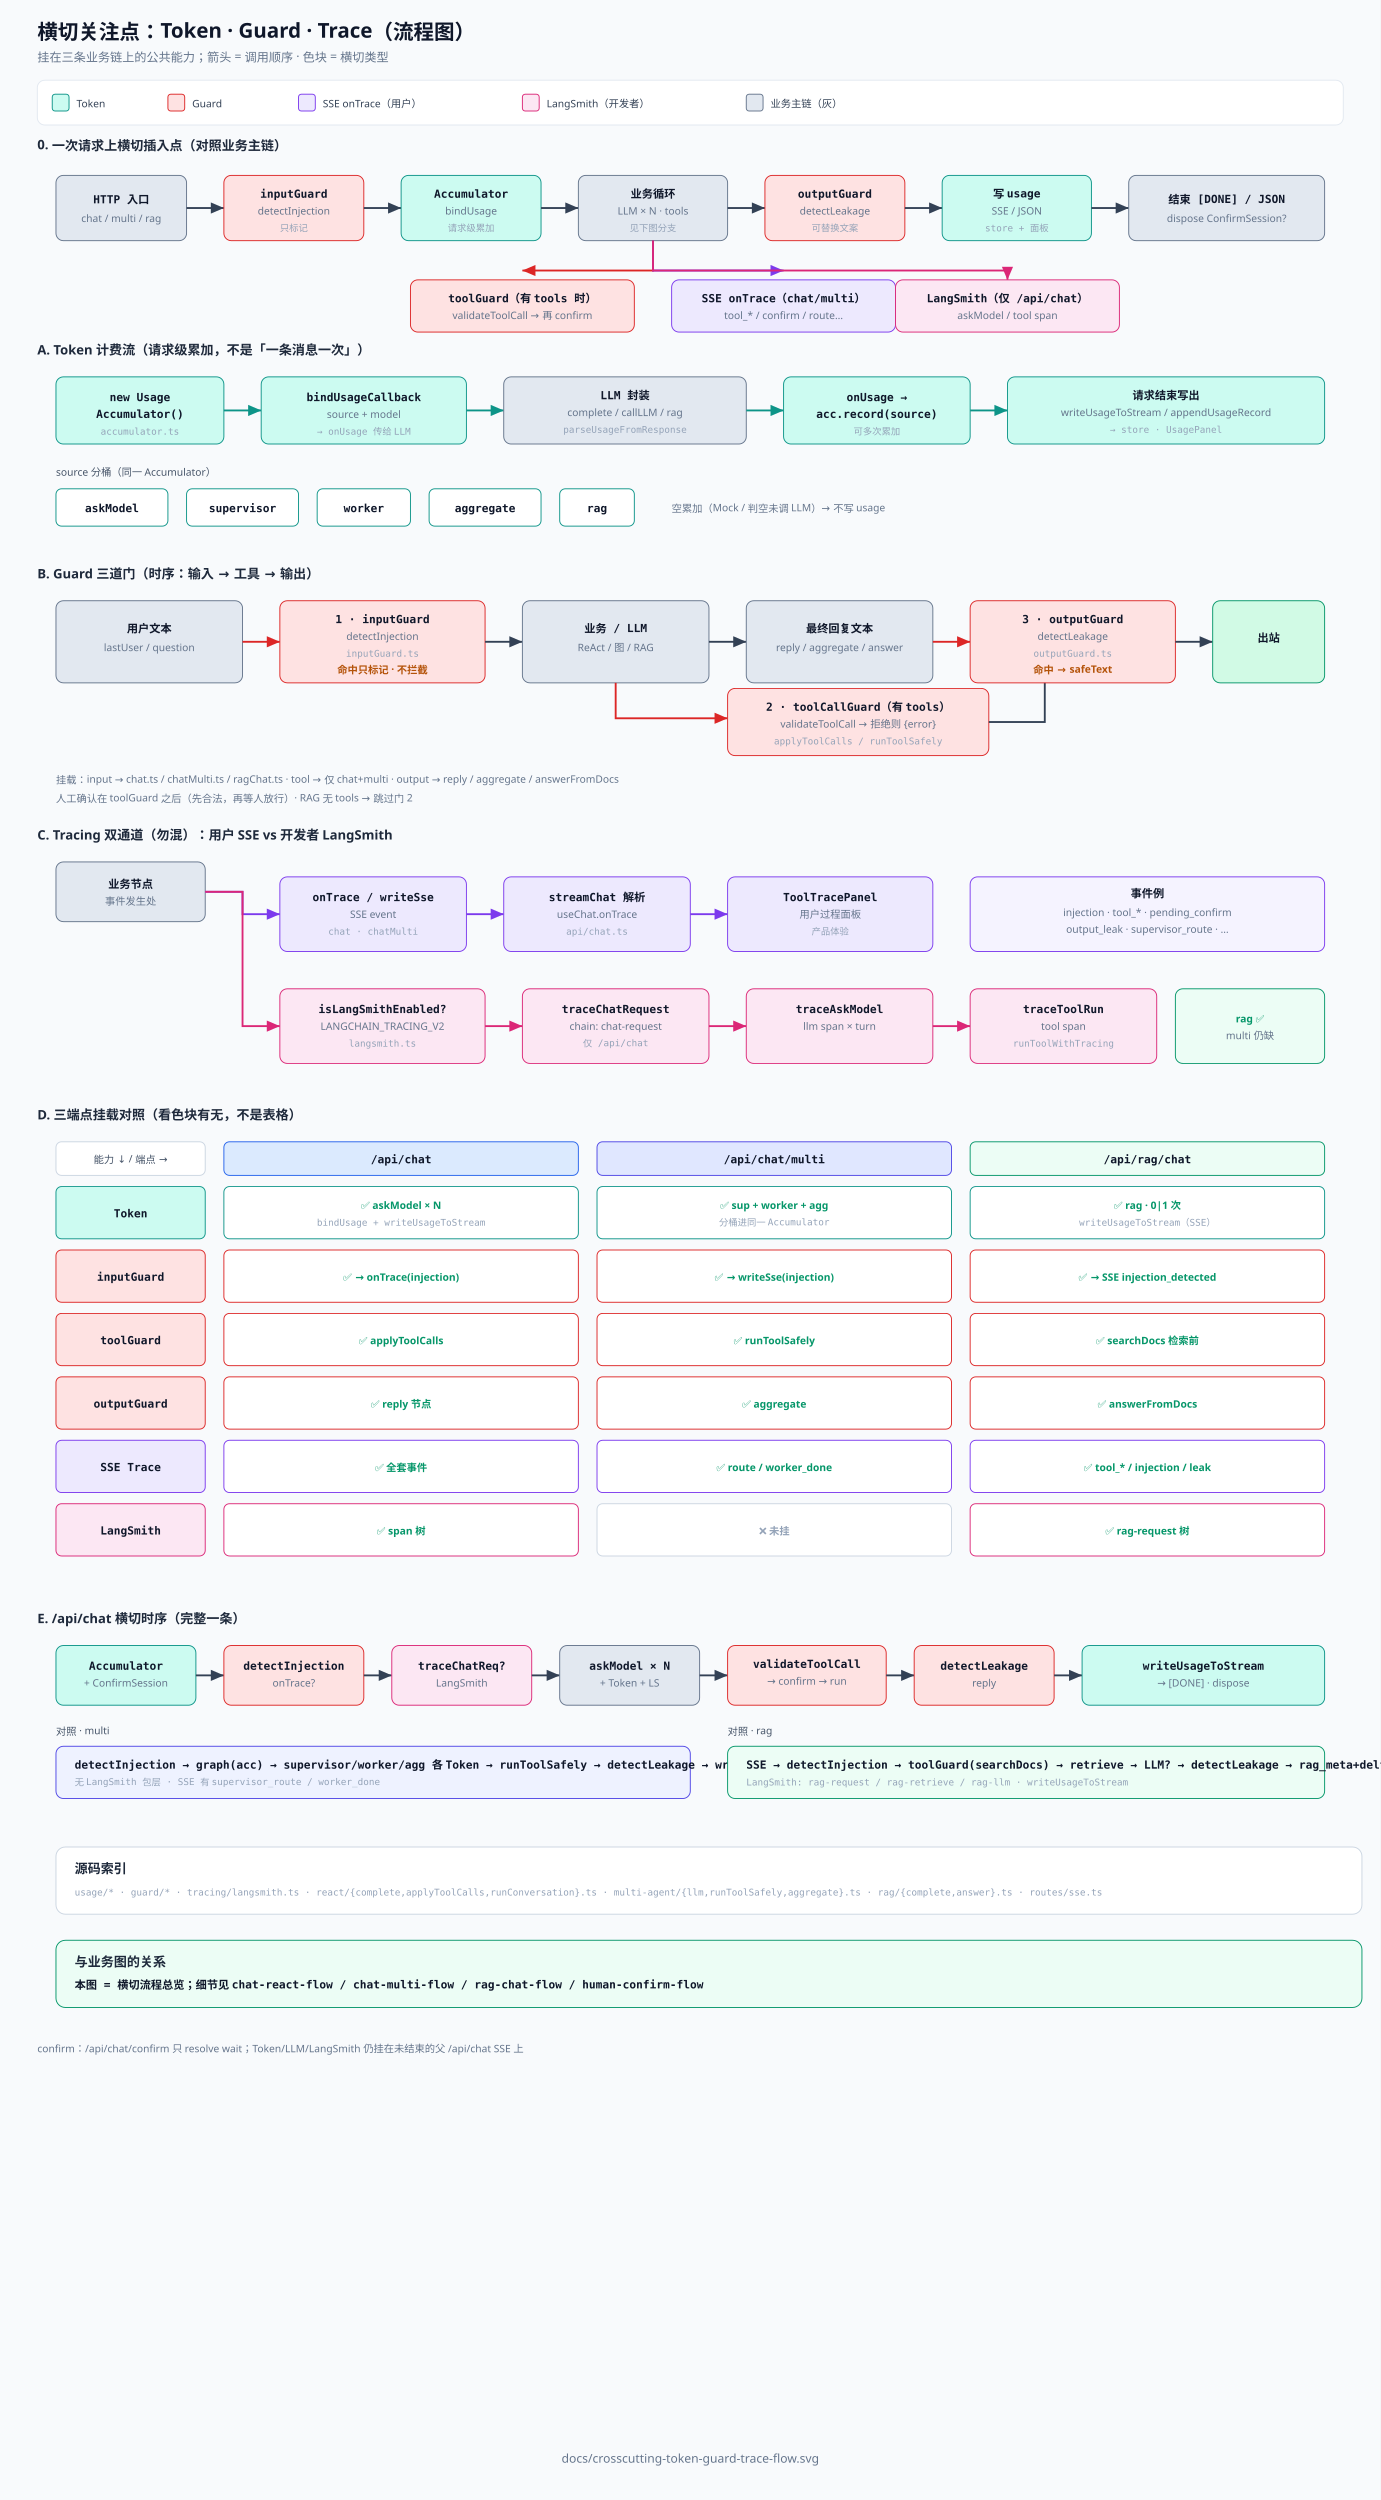
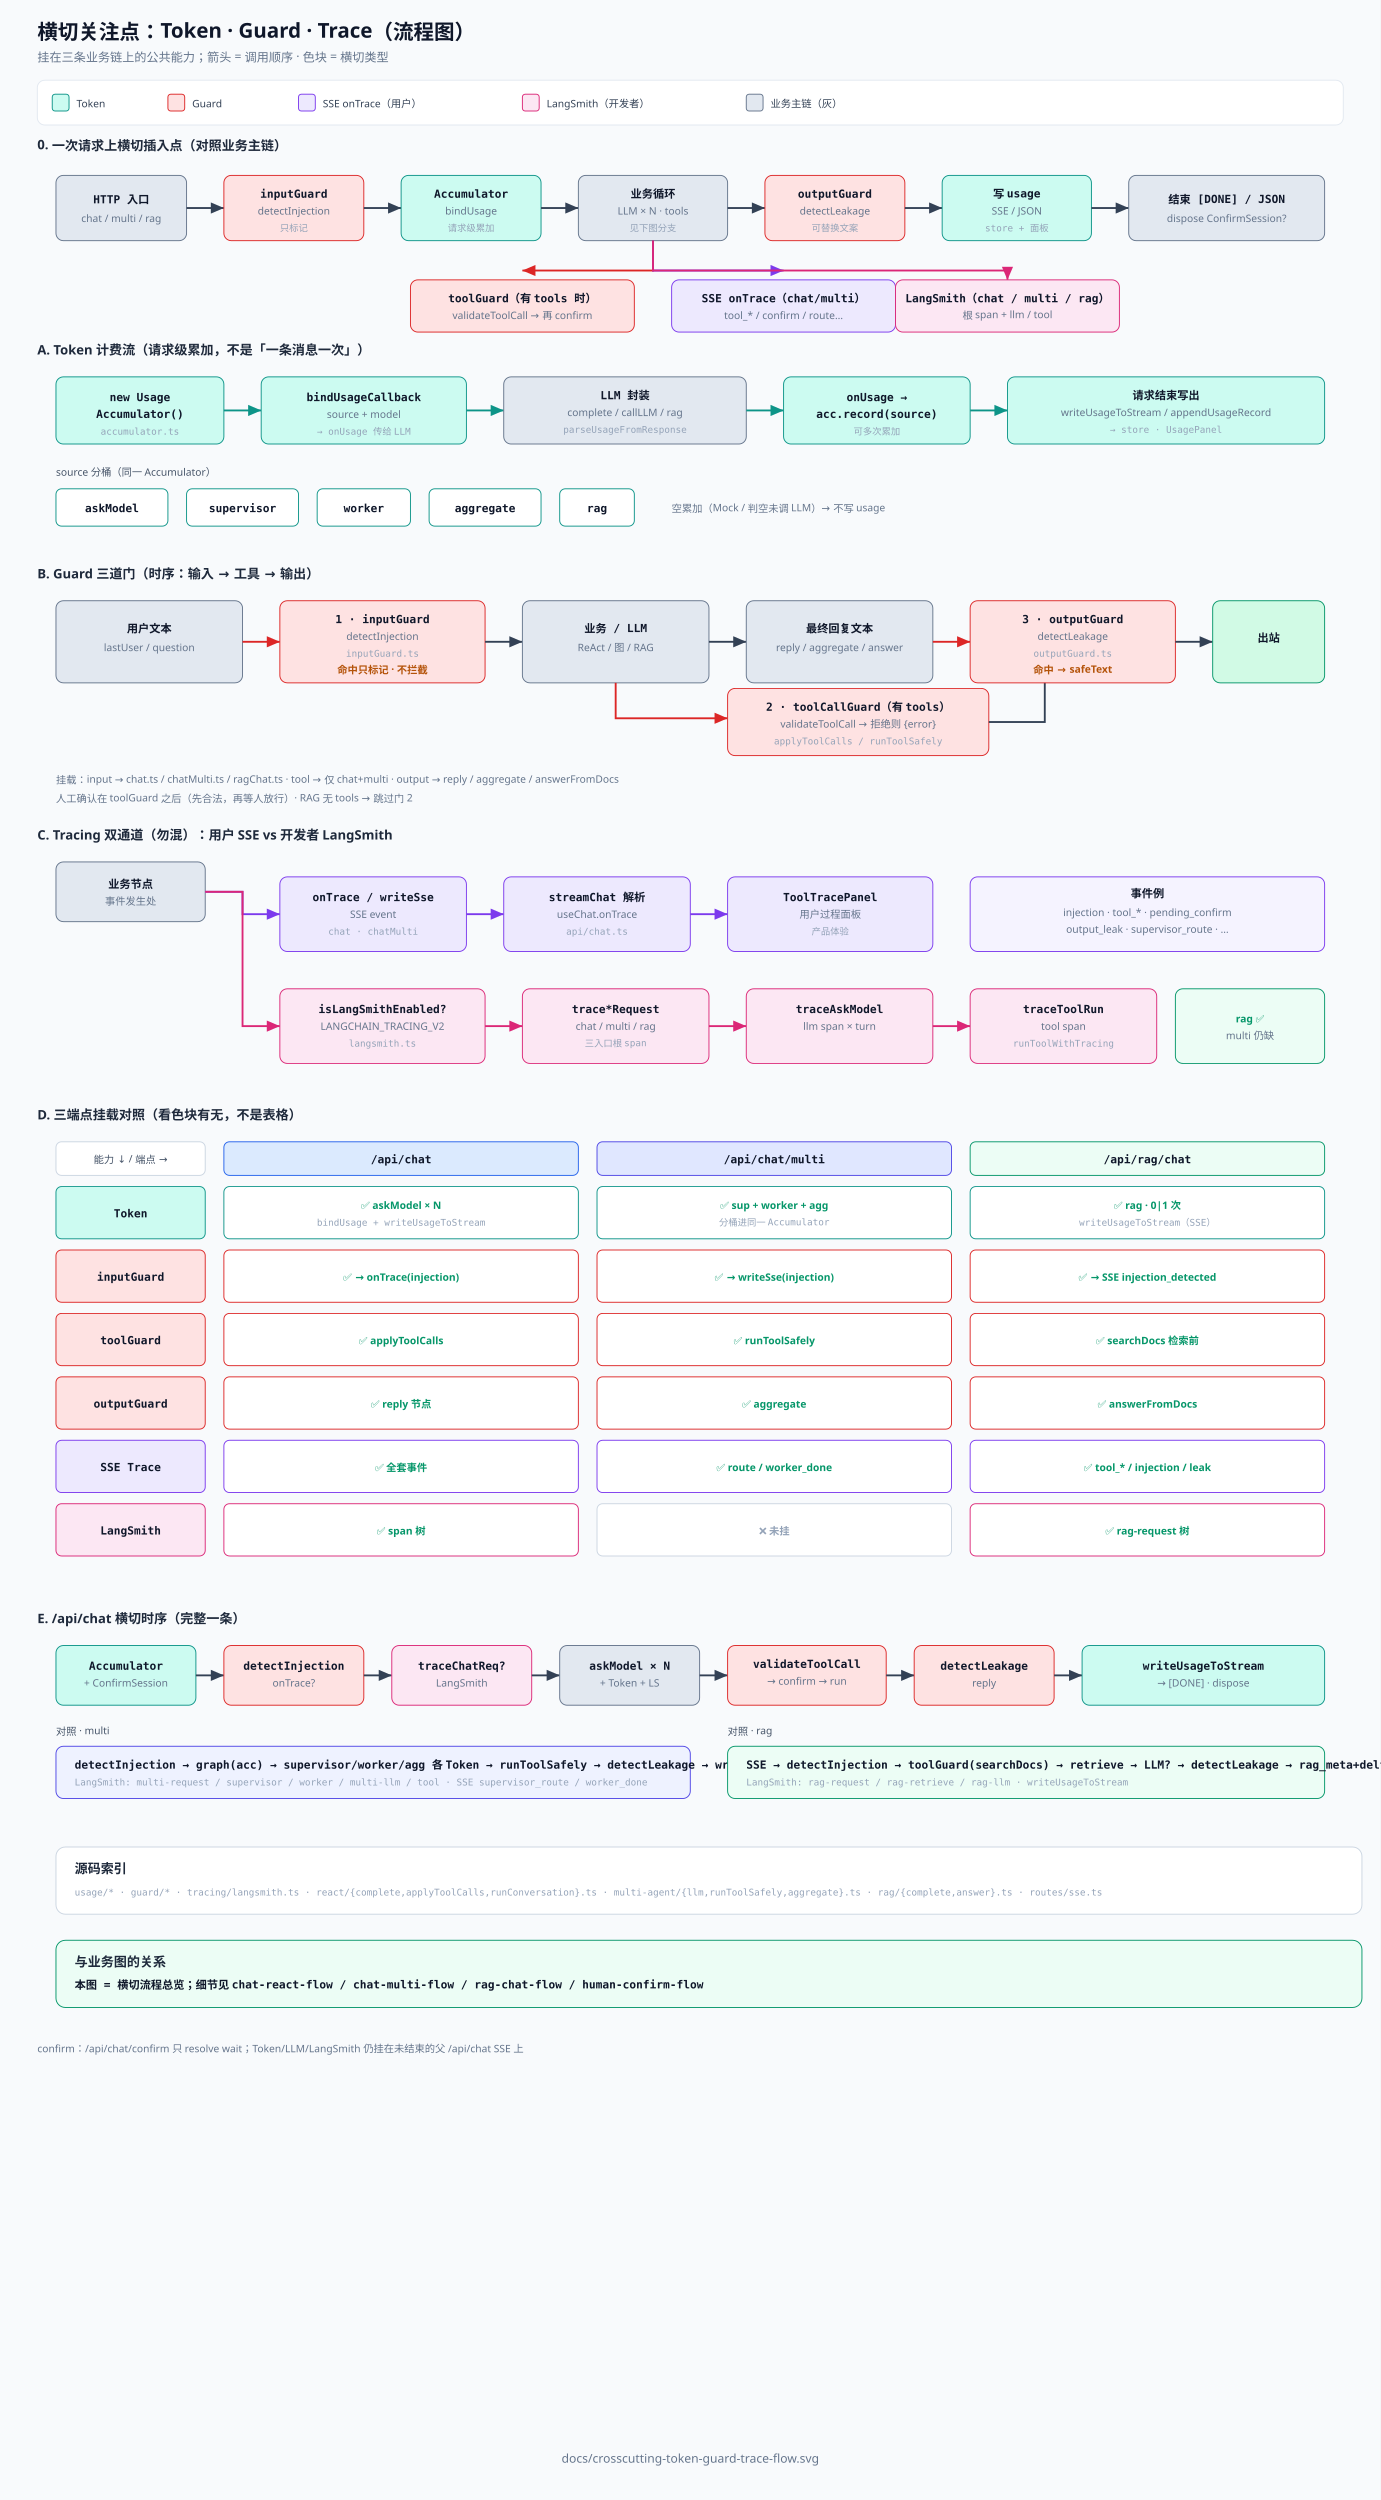
<svg xmlns="http://www.w3.org/2000/svg" viewBox="0 0 1480 2680" width="1480" height="2680" role="img" aria-label="Token Guard Tracing Crosscutting Flow">
  <defs>
    <marker id="arrow" markerWidth="8" markerHeight="8" refX="7" refY="3" orient="auto">
      <path d="M0,0 L7,3 L0,6 Z" fill="#334155" />
    </marker>
    <marker id="arrowTeal" markerWidth="8" markerHeight="8" refX="7" refY="3" orient="auto">
      <path d="M0,0 L7,3 L0,6 Z" fill="#0d9488" />
    </marker>
    <marker id="arrowRed" markerWidth="8" markerHeight="8" refX="7" refY="3" orient="auto">
      <path d="M0,0 L7,3 L0,6 Z" fill="#dc2626" />
    </marker>
    <marker id="arrowPurple" markerWidth="8" markerHeight="8" refX="7" refY="3" orient="auto">
      <path d="M0,0 L7,3 L0,6 Z" fill="#7c3aed" />
    </marker>
    <marker id="arrowPink" markerWidth="8" markerHeight="8" refX="7" refY="3" orient="auto">
      <path d="M0,0 L7,3 L0,6 Z" fill="#db2777" />
    </marker>
    <marker id="arrowAmber" markerWidth="8" markerHeight="8" refX="7" refY="3" orient="auto">
      <path d="M0,0 L7,3 L0,6 Z" fill="#d97706" />
    </marker>
    <style type="text/css">
      .title { font: 700 22px sans-serif; fill: #0f172a; }
      .subtitle { font: 400 13px sans-serif; fill: #64748b; }
      .phase { font: 700 14px sans-serif; fill: #1e293b; }
      .box { font: 600 12px monospace; fill: #0f172a; }
      .box-sub { font: 400 11px sans-serif; fill: #64748b; }
      .file { font: 400 10px monospace; fill: #94a3b8; }
      .label { font: 500 11px sans-serif; fill: #475569; }
      .legend { font: 500 11px sans-serif; fill: #334155; }
      .warn { font: 600 11px sans-serif; fill: #b45309; }
      .ok { font: 600 11px sans-serif; fill: #059669; }
      .na { font: 600 11px sans-serif; fill: #94a3b8; }
    </style>
  </defs>
  <rect width="1480" height="2680" fill="#f8fafc" />
  <text x="40" y="42" class="title">横切关注点：Token · Guard · Trace（流程图）</text>
  <text x="40" y="66" class="subtitle">挂在三条业务链上的公共能力；箭头 = 调用顺序 · 色块 = 横切类型</text>
  <g transform="translate(40, 86)">
    <rect x="0" y="0" width="1400" height="48" rx="8" fill="#fff" stroke="#e2e8f0" />
    <rect x="16" y="15" width="18" height="18" rx="3" fill="#ccfbf1" stroke="#0d9488" />
    <text x="42" y="29" class="legend">Token</text>
    <rect x="140" y="15" width="18" height="18" rx="3" fill="#fee2e2" stroke="#dc2626" />
    <text x="166" y="29" class="legend">Guard</text>
    <rect x="280" y="15" width="18" height="18" rx="3" fill="#ede9fe" stroke="#7c3aed" />
    <text x="306" y="29" class="legend">SSE onTrace（用户）</text>
    <rect x="520" y="15" width="18" height="18" rx="3" fill="#fce7f3" stroke="#db2777" />
    <text x="546" y="29" class="legend">LangSmith（开发者）</text>
    <rect x="760" y="15" width="18" height="18" rx="3" fill="#e2e8f0" stroke="#64748b" />
    <text x="786" y="29" class="legend">业务主链（灰）</text>
  </g>
  <g transform="translate(40, 160)">
    <text x="0" y="0" class="phase">0. 一次请求上横切插入点（对照业务主链）</text>
    <rect x="20" y="28" width="140" height="70" rx="8" fill="#e2e8f0" stroke="#64748b" />
    <text x="90" y="58" text-anchor="middle" class="box">HTTP 入口</text>
    <text x="90" y="78" text-anchor="middle" class="box-sub">chat / multi / rag</text>
    <line x1="160" y1="63" x2="200" y2="63" stroke="#334155" stroke-width="2" marker-end="url(#arrow)" />
    <rect x="200" y="28" width="150" height="70" rx="8" fill="#fee2e2" stroke="#dc2626" />
    <text x="275" y="52" text-anchor="middle" class="box">inputGuard</text>
    <text x="275" y="70" text-anchor="middle" class="box-sub">detectInjection</text>
    <text x="275" y="88" text-anchor="middle" class="file">只标记</text>
    <line x1="350" y1="63" x2="390" y2="63" stroke="#334155" stroke-width="2" marker-end="url(#arrow)" />
    <rect x="390" y="28" width="150" height="70" rx="8" fill="#ccfbf1" stroke="#0d9488" />
    <text x="465" y="52" text-anchor="middle" class="box">Accumulator</text>
    <text x="465" y="70" text-anchor="middle" class="box-sub">bindUsage</text>
    <text x="465" y="88" text-anchor="middle" class="file">请求级累加</text>
    <line x1="540" y1="63" x2="580" y2="63" stroke="#334155" stroke-width="2" marker-end="url(#arrow)" />
    <rect x="580" y="28" width="160" height="70" rx="8" fill="#e2e8f0" stroke="#64748b" />
    <text x="660" y="52" text-anchor="middle" class="box">业务循环</text>
    <text x="660" y="70" text-anchor="middle" class="box-sub">LLM × N · tools</text>
    <text x="660" y="88" text-anchor="middle" class="file">见下图分支</text>
    <line x1="740" y1="63" x2="780" y2="63" stroke="#334155" stroke-width="2" marker-end="url(#arrow)" />
    <rect x="780" y="28" width="150" height="70" rx="8" fill="#fee2e2" stroke="#dc2626" />
    <text x="855" y="52" text-anchor="middle" class="box">outputGuard</text>
    <text x="855" y="70" text-anchor="middle" class="box-sub">detectLeakage</text>
    <text x="855" y="88" text-anchor="middle" class="file">可替换文案</text>
    <line x1="930" y1="63" x2="970" y2="63" stroke="#334155" stroke-width="2" marker-end="url(#arrow)" />
    <rect x="970" y="28" width="160" height="70" rx="8" fill="#ccfbf1" stroke="#0d9488" />
    <text x="1050" y="52" text-anchor="middle" class="box">写 usage</text>
    <text x="1050" y="70" text-anchor="middle" class="box-sub">SSE / JSON</text>
    <text x="1050" y="88" text-anchor="middle" class="file">store + 面板</text>
    <line x1="1130" y1="63" x2="1170" y2="63" stroke="#334155" stroke-width="2" marker-end="url(#arrow)" />
    <rect x="1170" y="28" width="210" height="70" rx="8" fill="#e2e8f0" stroke="#64748b" />
    <text x="1275" y="58" text-anchor="middle" class="box">结束 [DONE] / JSON</text>
    <text x="1275" y="78" text-anchor="middle" class="box-sub">dispose ConfirmSession?</text>
    <path d="M660,98 L660,130 L520,130" fill="none" stroke="#dc2626" stroke-width="2" marker-end="url(#arrowRed)" />
    <path d="M660,98 L660,130 L800,130" fill="none" stroke="#7c3aed" stroke-width="2" marker-end="url(#arrowPurple)" />
    <rect x="400" y="140" width="240" height="56" rx="8" fill="#fee2e2" stroke="#dc2626" />
    <text x="520" y="164" text-anchor="middle" class="box">toolGuard（有 tools 时）</text>
    <text x="520" y="182" text-anchor="middle" class="box-sub">validateToolCall → 再 confirm</text>
    <rect x="680" y="140" width="240" height="56" rx="8" fill="#ede9fe" stroke="#7c3aed" />
    <text x="800" y="164" text-anchor="middle" class="box">SSE onTrace（chat/multi）</text>
    <text x="800" y="182" text-anchor="middle" class="box-sub">tool_* / confirm / route…</text>
    <path d="M660,98 L660,130 L1040,130 L1040,140" fill="none" stroke="#db2777" stroke-width="2" marker-end="url(#arrowPink)" />
    <rect x="920" y="140" width="240" height="56" rx="8" fill="#fce7f3" stroke="#db2777" />
-     <text x="1040" y="164" text-anchor="middle" class="box">LangSmith（仅 /api/chat）</text>
-     <text x="1040" y="182" text-anchor="middle" class="box-sub">askModel / tool span</text>
+     <text x="1040" y="164" text-anchor="middle" class="box">LangSmith（chat / multi / rag）</text>
+     <text x="1040" y="182" text-anchor="middle" class="box-sub">根 span + llm / tool</text>
  </g>
  <g transform="translate(40, 380)">
    <text x="0" y="0" class="phase">A. Token 计费流（请求级累加，不是「一条消息一次」）</text>
    <rect x="20" y="24" width="180" height="72" rx="8" fill="#ccfbf1" stroke="#0d9488" />
    <text x="110" y="50" text-anchor="middle" class="box">new Usage</text>
    <text x="110" y="68" text-anchor="middle" class="box">Accumulator()</text>
    <text x="110" y="86" text-anchor="middle" class="file">accumulator.ts</text>
    <line x1="200" y1="60" x2="240" y2="60" stroke="#0d9488" stroke-width="2" marker-end="url(#arrowTeal)" />
    <rect x="240" y="24" width="220" height="72" rx="8" fill="#ccfbf1" stroke="#0d9488" />
    <text x="350" y="50" text-anchor="middle" class="box">bindUsageCallback</text>
    <text x="350" y="68" text-anchor="middle" class="box-sub">source + model</text>
    <text x="350" y="86" text-anchor="middle" class="file">→ onUsage 传给 LLM</text>
    <line x1="460" y1="60" x2="500" y2="60" stroke="#0d9488" stroke-width="2" marker-end="url(#arrowTeal)" />
    <rect x="500" y="24" width="260" height="72" rx="8" fill="#e2e8f0" stroke="#64748b" />
    <text x="630" y="48" text-anchor="middle" class="box">LLM 封装</text>
    <text x="630" y="66" text-anchor="middle" class="box-sub">complete / callLLM / rag</text>
    <text x="630" y="84" text-anchor="middle" class="file">parseUsageFromResponse</text>
    <line x1="760" y1="60" x2="800" y2="60" stroke="#0d9488" stroke-width="2" marker-end="url(#arrowTeal)" />
    <rect x="800" y="24" width="200" height="72" rx="8" fill="#ccfbf1" stroke="#0d9488" />
    <text x="900" y="50" text-anchor="middle" class="box">onUsage →</text>
    <text x="900" y="68" text-anchor="middle" class="box">acc.record(source)</text>
    <text x="900" y="86" text-anchor="middle" class="file">可多次累加</text>
    <line x1="1000" y1="60" x2="1040" y2="60" stroke="#0d9488" stroke-width="2" marker-end="url(#arrowTeal)" />
    <rect x="1040" y="24" width="340" height="72" rx="8" fill="#ccfbf1" stroke="#0d9488" />
    <text x="1210" y="48" text-anchor="middle" class="box">请求结束写出</text>
    <text x="1210" y="66" text-anchor="middle" class="box-sub">writeUsageToStream / appendUsageRecord</text>
    <text x="1210" y="84" text-anchor="middle" class="file">→ store · UsagePanel</text>
    <text x="20" y="130" class="label">source 分桶（同一 Accumulator）</text>
    <rect x="20" y="144" width="120" height="40" rx="6" fill="#fff" stroke="#0d9488" />
    <text x="80" y="169" text-anchor="middle" class="box">askModel</text>
    <rect x="160" y="144" width="120" height="40" rx="6" fill="#fff" stroke="#0d9488" />
    <text x="220" y="169" text-anchor="middle" class="box">supervisor</text>
    <rect x="300" y="144" width="100" height="40" rx="6" fill="#fff" stroke="#0d9488" />
    <text x="350" y="169" text-anchor="middle" class="box">worker</text>
    <rect x="420" y="144" width="120" height="40" rx="6" fill="#fff" stroke="#0d9488" />
    <text x="480" y="169" text-anchor="middle" class="box">aggregate</text>
    <rect x="560" y="144" width="80" height="40" rx="6" fill="#fff" stroke="#0d9488" />
    <text x="600" y="169" text-anchor="middle" class="box">rag</text>
    <text x="680" y="169" class="box-sub">空累加（Mock / 判空未调 LLM）→ 不写 usage</text>
  </g>
  <g transform="translate(40, 620)">
    <text x="0" y="0" class="phase">B. Guard 三道门（时序：输入 → 工具 → 输出）</text>
    <rect x="20" y="24" width="200" height="88" rx="8" fill="#e2e8f0" stroke="#64748b" />
    <text x="120" y="58" text-anchor="middle" class="box">用户文本</text>
    <text x="120" y="78" text-anchor="middle" class="box-sub">lastUser / question</text>
    <line x1="220" y1="68" x2="260" y2="68" stroke="#dc2626" stroke-width="2" marker-end="url(#arrowRed)" />
    <rect x="260" y="24" width="220" height="88" rx="8" fill="#fee2e2" stroke="#dc2626" />
    <text x="370" y="48" text-anchor="middle" class="box">1 · inputGuard</text>
    <text x="370" y="66" text-anchor="middle" class="box-sub">detectInjection</text>
    <text x="370" y="84" text-anchor="middle" class="file">inputGuard.ts</text>
    <text x="370" y="102" text-anchor="middle" class="warn">命中只标记 · 不拦截</text>
    <line x1="480" y1="68" x2="520" y2="68" stroke="#334155" stroke-width="2" marker-end="url(#arrow)" />
    <rect x="520" y="24" width="200" height="88" rx="8" fill="#e2e8f0" stroke="#64748b" />
    <text x="620" y="58" text-anchor="middle" class="box">业务 / LLM</text>
    <text x="620" y="78" text-anchor="middle" class="box-sub">ReAct / 图 / RAG</text>
    <path d="M620,112 L620,150 L740,150" fill="none" stroke="#dc2626" stroke-width="2" marker-end="url(#arrowRed)" />
    <rect x="740" y="118" width="280" height="72" rx="8" fill="#fee2e2" stroke="#dc2626" />
    <text x="880" y="142" text-anchor="middle" class="box">2 · toolCallGuard（有 tools）</text>
    <text x="880" y="160" text-anchor="middle" class="box-sub">validateToolCall → 拒绝则 {error}</text>
    <text x="880" y="178" text-anchor="middle" class="file">applyToolCalls / runToolSafely</text>
    <path d="M1020,154 L1080,154 L1080,68 L1120,68" fill="none" stroke="#334155" stroke-width="2" marker-end="url(#arrow)" />
    <line x1="720" y1="68" x2="760" y2="68" stroke="#334155" stroke-width="2" marker-end="url(#arrow)" />
    <rect x="760" y="24" width="200" height="88" rx="8" fill="#e2e8f0" stroke="#64748b" />
    <text x="860" y="58" text-anchor="middle" class="box">最终回复文本</text>
    <text x="860" y="78" text-anchor="middle" class="box-sub">reply / aggregate / answer</text>
    <line x1="960" y1="68" x2="1000" y2="68" stroke="#dc2626" stroke-width="2" marker-end="url(#arrowRed)" />
    <rect x="1000" y="24" width="220" height="88" rx="8" fill="#fee2e2" stroke="#dc2626" />
    <text x="1110" y="48" text-anchor="middle" class="box">3 · outputGuard</text>
    <text x="1110" y="66" text-anchor="middle" class="box-sub">detectLeakage</text>
    <text x="1110" y="84" text-anchor="middle" class="file">outputGuard.ts</text>
    <text x="1110" y="102" text-anchor="middle" class="warn">命中 → safeText</text>
    <line x1="1220" y1="68" x2="1260" y2="68" stroke="#334155" stroke-width="2" marker-end="url(#arrow)" />
    <rect x="1260" y="24" width="120" height="88" rx="8" fill="#d1fae5" stroke="#059669" />
    <text x="1320" y="68" text-anchor="middle" class="box">出站</text>
    <text x="20" y="220" class="box-sub">挂载：input → chat.ts / chatMulti.ts / ragChat.ts · tool → 仅 chat+multi · output → reply / aggregate / answerFromDocs</text>
    <text x="20" y="240" class="box-sub">人工确认在 toolGuard 之后（先合法，再等人放行）· RAG 无 tools → 跳过门 2</text>
  </g>
  <g transform="translate(40, 900)">
    <text x="0" y="0" class="phase">C. Tracing 双通道（勿混）：用户 SSE vs 开发者 LangSmith</text>
    <rect x="20" y="24" width="160" height="64" rx="8" fill="#e2e8f0" stroke="#64748b" />
    <text x="100" y="52" text-anchor="middle" class="box">业务节点</text>
    <text x="100" y="70" text-anchor="middle" class="box-sub">事件发生处</text>
    <path d="M180,56 L220,56 L220,80 L260,80" fill="none" stroke="#7c3aed" stroke-width="2" marker-end="url(#arrowPurple)" />
    <path d="M180,56 L220,56 L220,200 L260,200" fill="none" stroke="#db2777" stroke-width="2" marker-end="url(#arrowPink)" />
    <rect x="260" y="40" width="200" height="80" rx="8" fill="#ede9fe" stroke="#7c3aed" />
    <text x="360" y="66" text-anchor="middle" class="box">onTrace / writeSse</text>
    <text x="360" y="84" text-anchor="middle" class="box-sub">SSE event</text>
    <text x="360" y="102" text-anchor="middle" class="file">chat · chatMulti</text>
    <line x1="460" y1="80" x2="500" y2="80" stroke="#7c3aed" stroke-width="2" marker-end="url(#arrowPurple)" />
    <rect x="500" y="40" width="200" height="80" rx="8" fill="#ede9fe" stroke="#7c3aed" />
    <text x="600" y="66" text-anchor="middle" class="box">streamChat 解析</text>
    <text x="600" y="84" text-anchor="middle" class="box-sub">useChat.onTrace</text>
    <text x="600" y="102" text-anchor="middle" class="file">api/chat.ts</text>
    <line x1="700" y1="80" x2="740" y2="80" stroke="#7c3aed" stroke-width="2" marker-end="url(#arrowPurple)" />
    <rect x="740" y="40" width="220" height="80" rx="8" fill="#ede9fe" stroke="#7c3aed" />
    <text x="850" y="66" text-anchor="middle" class="box">ToolTracePanel</text>
    <text x="850" y="84" text-anchor="middle" class="box-sub">用户过程面板</text>
    <text x="850" y="102" text-anchor="middle" class="file">产品体验</text>
    <rect x="1000" y="40" width="380" height="80" rx="8" fill="#f5f3ff" stroke="#7c3aed" />
    <text x="1190" y="62" text-anchor="middle" class="box">事件例</text>
    <text x="1190" y="82" text-anchor="middle" class="box-sub">injection · tool_* · pending_confirm</text>
    <text x="1190" y="100" text-anchor="middle" class="box-sub">output_leak · supervisor_route · …</text>
    <rect x="260" y="160" width="220" height="80" rx="8" fill="#fce7f3" stroke="#db2777" />
    <text x="370" y="186" text-anchor="middle" class="box">isLangSmithEnabled?</text>
    <text x="370" y="204" text-anchor="middle" class="box-sub">LANGCHAIN_TRACING_V2</text>
    <text x="370" y="222" text-anchor="middle" class="file">langsmith.ts</text>
    <line x1="480" y1="200" x2="520" y2="200" stroke="#db2777" stroke-width="2" marker-end="url(#arrowPink)" />
    <rect x="520" y="160" width="200" height="80" rx="8" fill="#fce7f3" stroke="#db2777" />
-     <text x="620" y="186" text-anchor="middle" class="box">traceChatRequest</text>
-     <text x="620" y="204" text-anchor="middle" class="box-sub">chain: chat-request</text>
-     <text x="620" y="222" text-anchor="middle" class="file">仅 /api/chat</text>
+     <text x="620" y="186" text-anchor="middle" class="box">trace*Request</text>
+     <text x="620" y="204" text-anchor="middle" class="box-sub">chat / multi / rag</text>
+     <text x="620" y="222" text-anchor="middle" class="file">三入口根 span</text>
    <line x1="720" y1="200" x2="760" y2="200" stroke="#db2777" stroke-width="2" marker-end="url(#arrowPink)" />
    <rect x="760" y="160" width="200" height="80" rx="8" fill="#fce7f3" stroke="#db2777" />
    <text x="860" y="186" text-anchor="middle" class="box">traceAskModel</text>
    <text x="860" y="204" text-anchor="middle" class="box-sub">llm span × turn</text>
    <line x1="960" y1="200" x2="1000" y2="200" stroke="#db2777" stroke-width="2" marker-end="url(#arrowPink)" />
    <rect x="1000" y="160" width="200" height="80" rx="8" fill="#fce7f3" stroke="#db2777" />
    <text x="1100" y="186" text-anchor="middle" class="box">traceToolRun</text>
    <text x="1100" y="204" text-anchor="middle" class="box-sub">tool span</text>
    <text x="1100" y="222" text-anchor="middle" class="file">runToolWithTracing</text>
    <rect x="1220" y="160" width="160" height="80" rx="8" fill="#ecfdf5" stroke="#059669" />
    <text x="1300" y="196" text-anchor="middle" class="ok">rag ✅</text>
    <text x="1300" y="214" text-anchor="middle" class="box-sub">multi 仍缺</text>
  </g>
  <g transform="translate(40, 1200)">
    <text x="0" y="0" class="phase">D. 三端点挂载对照（看色块有无，不是表格）</text>
    <rect x="20" y="24" width="160" height="36" rx="6" fill="#fff" stroke="#cbd5e1" />
    <text x="100" y="47" text-anchor="middle" class="label">能力 ↓ / 端点 →</text>
    <rect x="200" y="24" width="380" height="36" rx="6" fill="#dbeafe" stroke="#2563eb" />
    <text x="390" y="47" text-anchor="middle" class="box">/api/chat</text>
    <rect x="600" y="24" width="380" height="36" rx="6" fill="#e0e7ff" stroke="#4f46e5" />
    <text x="790" y="47" text-anchor="middle" class="box">/api/chat/multi</text>
    <rect x="1000" y="24" width="380" height="36" rx="6" fill="#ecfdf5" stroke="#059669" />
    <text x="1190" y="47" text-anchor="middle" class="box">/api/rag/chat</text>
    <rect x="20" y="72" width="160" height="56" rx="6" fill="#ccfbf1" stroke="#0d9488" />
    <text x="100" y="105" text-anchor="middle" class="box">Token</text>
    <rect x="200" y="72" width="380" height="56" rx="6" fill="#fff" stroke="#0d9488" />
    <text x="390" y="96" text-anchor="middle" class="ok">✅ askModel × N</text>
    <text x="390" y="114" text-anchor="middle" class="file">bindUsage + writeUsageToStream</text>
    <rect x="600" y="72" width="380" height="56" rx="6" fill="#fff" stroke="#0d9488" />
    <text x="790" y="96" text-anchor="middle" class="ok">✅ sup + worker + agg</text>
    <text x="790" y="114" text-anchor="middle" class="file">分桶进同一 Accumulator</text>
    <rect x="1000" y="72" width="380" height="56" rx="6" fill="#fff" stroke="#0d9488" />
    <text x="1190" y="96" text-anchor="middle" class="ok">✅ rag · 0|1 次</text>
    <text x="1190" y="114" text-anchor="middle" class="file">writeUsageToStream（SSE）</text>
    <rect x="20" y="140" width="160" height="56" rx="6" fill="#fee2e2" stroke="#dc2626" />
    <text x="100" y="173" text-anchor="middle" class="box">inputGuard</text>
    <rect x="200" y="140" width="380" height="56" rx="6" fill="#fff" stroke="#dc2626" />
    <text x="390" y="173" text-anchor="middle" class="ok">✅ → onTrace(injection)</text>
    <rect x="600" y="140" width="380" height="56" rx="6" fill="#fff" stroke="#dc2626" />
    <text x="790" y="173" text-anchor="middle" class="ok">✅ → writeSse(injection)</text>
    <rect x="1000" y="140" width="380" height="56" rx="6" fill="#fff" stroke="#dc2626" />
    <text x="1190" y="173" text-anchor="middle" class="ok">✅ → SSE injection_detected</text>
    <rect x="20" y="208" width="160" height="56" rx="6" fill="#fee2e2" stroke="#dc2626" />
    <text x="100" y="241" text-anchor="middle" class="box">toolGuard</text>
    <rect x="200" y="208" width="380" height="56" rx="6" fill="#fff" stroke="#dc2626" />
    <text x="390" y="241" text-anchor="middle" class="ok">✅ applyToolCalls</text>
    <rect x="600" y="208" width="380" height="56" rx="6" fill="#fff" stroke="#dc2626" />
    <text x="790" y="241" text-anchor="middle" class="ok">✅ runToolSafely</text>
    <rect x="1000" y="208" width="380" height="56" rx="6" fill="#fff" stroke="#dc2626" />
    <text x="1190" y="241" text-anchor="middle" class="ok">✅ searchDocs 检索前</text>
    <rect x="20" y="276" width="160" height="56" rx="6" fill="#fee2e2" stroke="#dc2626" />
    <text x="100" y="309" text-anchor="middle" class="box">outputGuard</text>
    <rect x="200" y="276" width="380" height="56" rx="6" fill="#fff" stroke="#dc2626" />
    <text x="390" y="309" text-anchor="middle" class="ok">✅ reply 节点</text>
    <rect x="600" y="276" width="380" height="56" rx="6" fill="#fff" stroke="#dc2626" />
    <text x="790" y="309" text-anchor="middle" class="ok">✅ aggregate</text>
    <rect x="1000" y="276" width="380" height="56" rx="6" fill="#fff" stroke="#dc2626" />
    <text x="1190" y="309" text-anchor="middle" class="ok">✅ answerFromDocs</text>
    <rect x="20" y="344" width="160" height="56" rx="6" fill="#ede9fe" stroke="#7c3aed" />
    <text x="100" y="377" text-anchor="middle" class="box">SSE Trace</text>
    <rect x="200" y="344" width="380" height="56" rx="6" fill="#fff" stroke="#7c3aed" />
    <text x="390" y="377" text-anchor="middle" class="ok">✅ 全套事件</text>
    <rect x="600" y="344" width="380" height="56" rx="6" fill="#fff" stroke="#7c3aed" />
    <text x="790" y="377" text-anchor="middle" class="ok">✅ route / worker_done</text>
    <rect x="1000" y="344" width="380" height="56" rx="6" fill="#fff" stroke="#7c3aed" />
    <text x="1190" y="377" text-anchor="middle" class="ok">✅ tool_* / injection / leak</text>
    <rect x="20" y="412" width="160" height="56" rx="6" fill="#fce7f3" stroke="#db2777" />
    <text x="100" y="445" text-anchor="middle" class="box">LangSmith</text>
    <rect x="200" y="412" width="380" height="56" rx="6" fill="#fff" stroke="#db2777" />
    <text x="390" y="445" text-anchor="middle" class="ok">✅ span 树</text>
    <rect x="600" y="412" width="380" height="56" rx="6" fill="#fff" stroke="#cbd5e1" />
    <text x="790" y="445" text-anchor="middle" class="na">❌ 未挂</text>
    <rect x="1000" y="412" width="380" height="56" rx="6" fill="#fff" stroke="#db2777" />
    <text x="1190" y="445" text-anchor="middle" class="ok">✅ rag-request 树</text>
  </g>
  <g transform="translate(40, 1740)">
    <text x="0" y="0" class="phase">E. /api/chat 横切时序（完整一条）</text>
    <rect x="20" y="24" width="150" height="64" rx="8" fill="#ccfbf1" stroke="#0d9488" />
    <text x="95" y="50" text-anchor="middle" class="box">Accumulator</text>
    <text x="95" y="68" text-anchor="middle" class="box-sub">+ ConfirmSession</text>
    <line x1="170" y1="56" x2="200" y2="56" stroke="#334155" stroke-width="2" marker-end="url(#arrow)" />
    <rect x="200" y="24" width="150" height="64" rx="8" fill="#fee2e2" stroke="#dc2626" />
    <text x="275" y="50" text-anchor="middle" class="box">detectInjection</text>
    <text x="275" y="68" text-anchor="middle" class="box-sub">onTrace?</text>
    <line x1="350" y1="56" x2="380" y2="56" stroke="#334155" stroke-width="2" marker-end="url(#arrow)" />
    <rect x="380" y="24" width="150" height="64" rx="8" fill="#fce7f3" stroke="#db2777" />
    <text x="455" y="50" text-anchor="middle" class="box">traceChatReq?</text>
    <text x="455" y="68" text-anchor="middle" class="box-sub">LangSmith</text>
    <line x1="530" y1="56" x2="560" y2="56" stroke="#334155" stroke-width="2" marker-end="url(#arrow)" />
    <rect x="560" y="24" width="150" height="64" rx="8" fill="#e2e8f0" stroke="#64748b" />
    <text x="635" y="50" text-anchor="middle" class="box">askModel × N</text>
    <text x="635" y="68" text-anchor="middle" class="box-sub">+ Token + LS</text>
    <line x1="710" y1="56" x2="740" y2="56" stroke="#334155" stroke-width="2" marker-end="url(#arrow)" />
    <rect x="740" y="24" width="170" height="64" rx="8" fill="#fee2e2" stroke="#dc2626" />
    <text x="825" y="48" text-anchor="middle" class="box">validateToolCall</text>
    <text x="825" y="66" text-anchor="middle" class="box-sub">→ confirm → run</text>
    <line x1="910" y1="56" x2="940" y2="56" stroke="#334155" stroke-width="2" marker-end="url(#arrow)" />
    <rect x="940" y="24" width="150" height="64" rx="8" fill="#fee2e2" stroke="#dc2626" />
    <text x="1015" y="50" text-anchor="middle" class="box">detectLeakage</text>
    <text x="1015" y="68" text-anchor="middle" class="box-sub">reply</text>
    <line x1="1090" y1="56" x2="1120" y2="56" stroke="#334155" stroke-width="2" marker-end="url(#arrow)" />
    <rect x="1120" y="24" width="260" height="64" rx="8" fill="#ccfbf1" stroke="#0d9488" />
    <text x="1250" y="50" text-anchor="middle" class="box">writeUsageToStream</text>
    <text x="1250" y="68" text-anchor="middle" class="box-sub">→ [DONE] · dispose</text>
    <text x="20" y="120" class="label">对照 · multi</text>
    <rect x="20" y="132" width="680" height="56" rx="8" fill="#eef2ff" stroke="#4f46e5" />
    <text x="40" y="156" class="box">detectInjection → graph(acc) → supervisor/worker/agg 各 Token → runToolSafely → detectLeakage → writeUsage</text>
-     <text x="40" y="174" class="file">无 LangSmith 包层 · SSE 有 supervisor_route / worker_done</text>
+     <text x="40" y="174" class="file">LangSmith: multi-request / supervisor / worker / multi-llm / tool · SSE supervisor_route / worker_done</text>
    <text x="740" y="120" class="label">对照 · rag</text>
    <rect x="740" y="132" width="640" height="56" rx="8" fill="#ecfdf5" stroke="#059669" />
    <text x="760" y="156" class="box">SSE → detectInjection → toolGuard(searchDocs) → retrieve → LLM? → detectLeakage → rag_meta+delta</text>
    <text x="760" y="174" class="file">LangSmith: rag-request / rag-retrieve / rag-llm · writeUsageToStream</text>
  </g>
  <g transform="translate(40, 1980)">
    <rect x="20" y="0" width="1400" height="72" rx="10" fill="#fff" stroke="#cbd5e1" />
    <text x="40" y="28" class="phase">源码索引</text>
    <text x="40" y="52" class="file">usage/* · guard/* · tracing/langsmith.ts · react/{complete,applyToolCalls,runConversation}.ts · multi-agent/{llm,runToolSafely,aggregate}.ts · rag/{complete,answer}.ts · routes/sse.ts</text>
  </g>
  <g transform="translate(40, 2080)">
    <rect x="20" y="0" width="1400" height="72" rx="10" fill="#ecfdf5" stroke="#059669" />
    <text x="40" y="28" class="phase">与业务图的关系</text>
    <text x="40" y="52" class="box">本图 = 横切流程总览；细节见 chat-react-flow / chat-multi-flow / rag-chat-flow / human-confirm-flow</text>
  </g>
  <text x="40" y="2200" class="box-sub">confirm：/api/chat/confirm 只 resolve wait；Token/LLM/LangSmith 仍挂在未结束的父 /api/chat SSE 上</text>
  <text x="740" y="2640" text-anchor="middle" class="subtitle">docs/crosscutting-token-guard-trace-flow.svg</text>
</svg>
